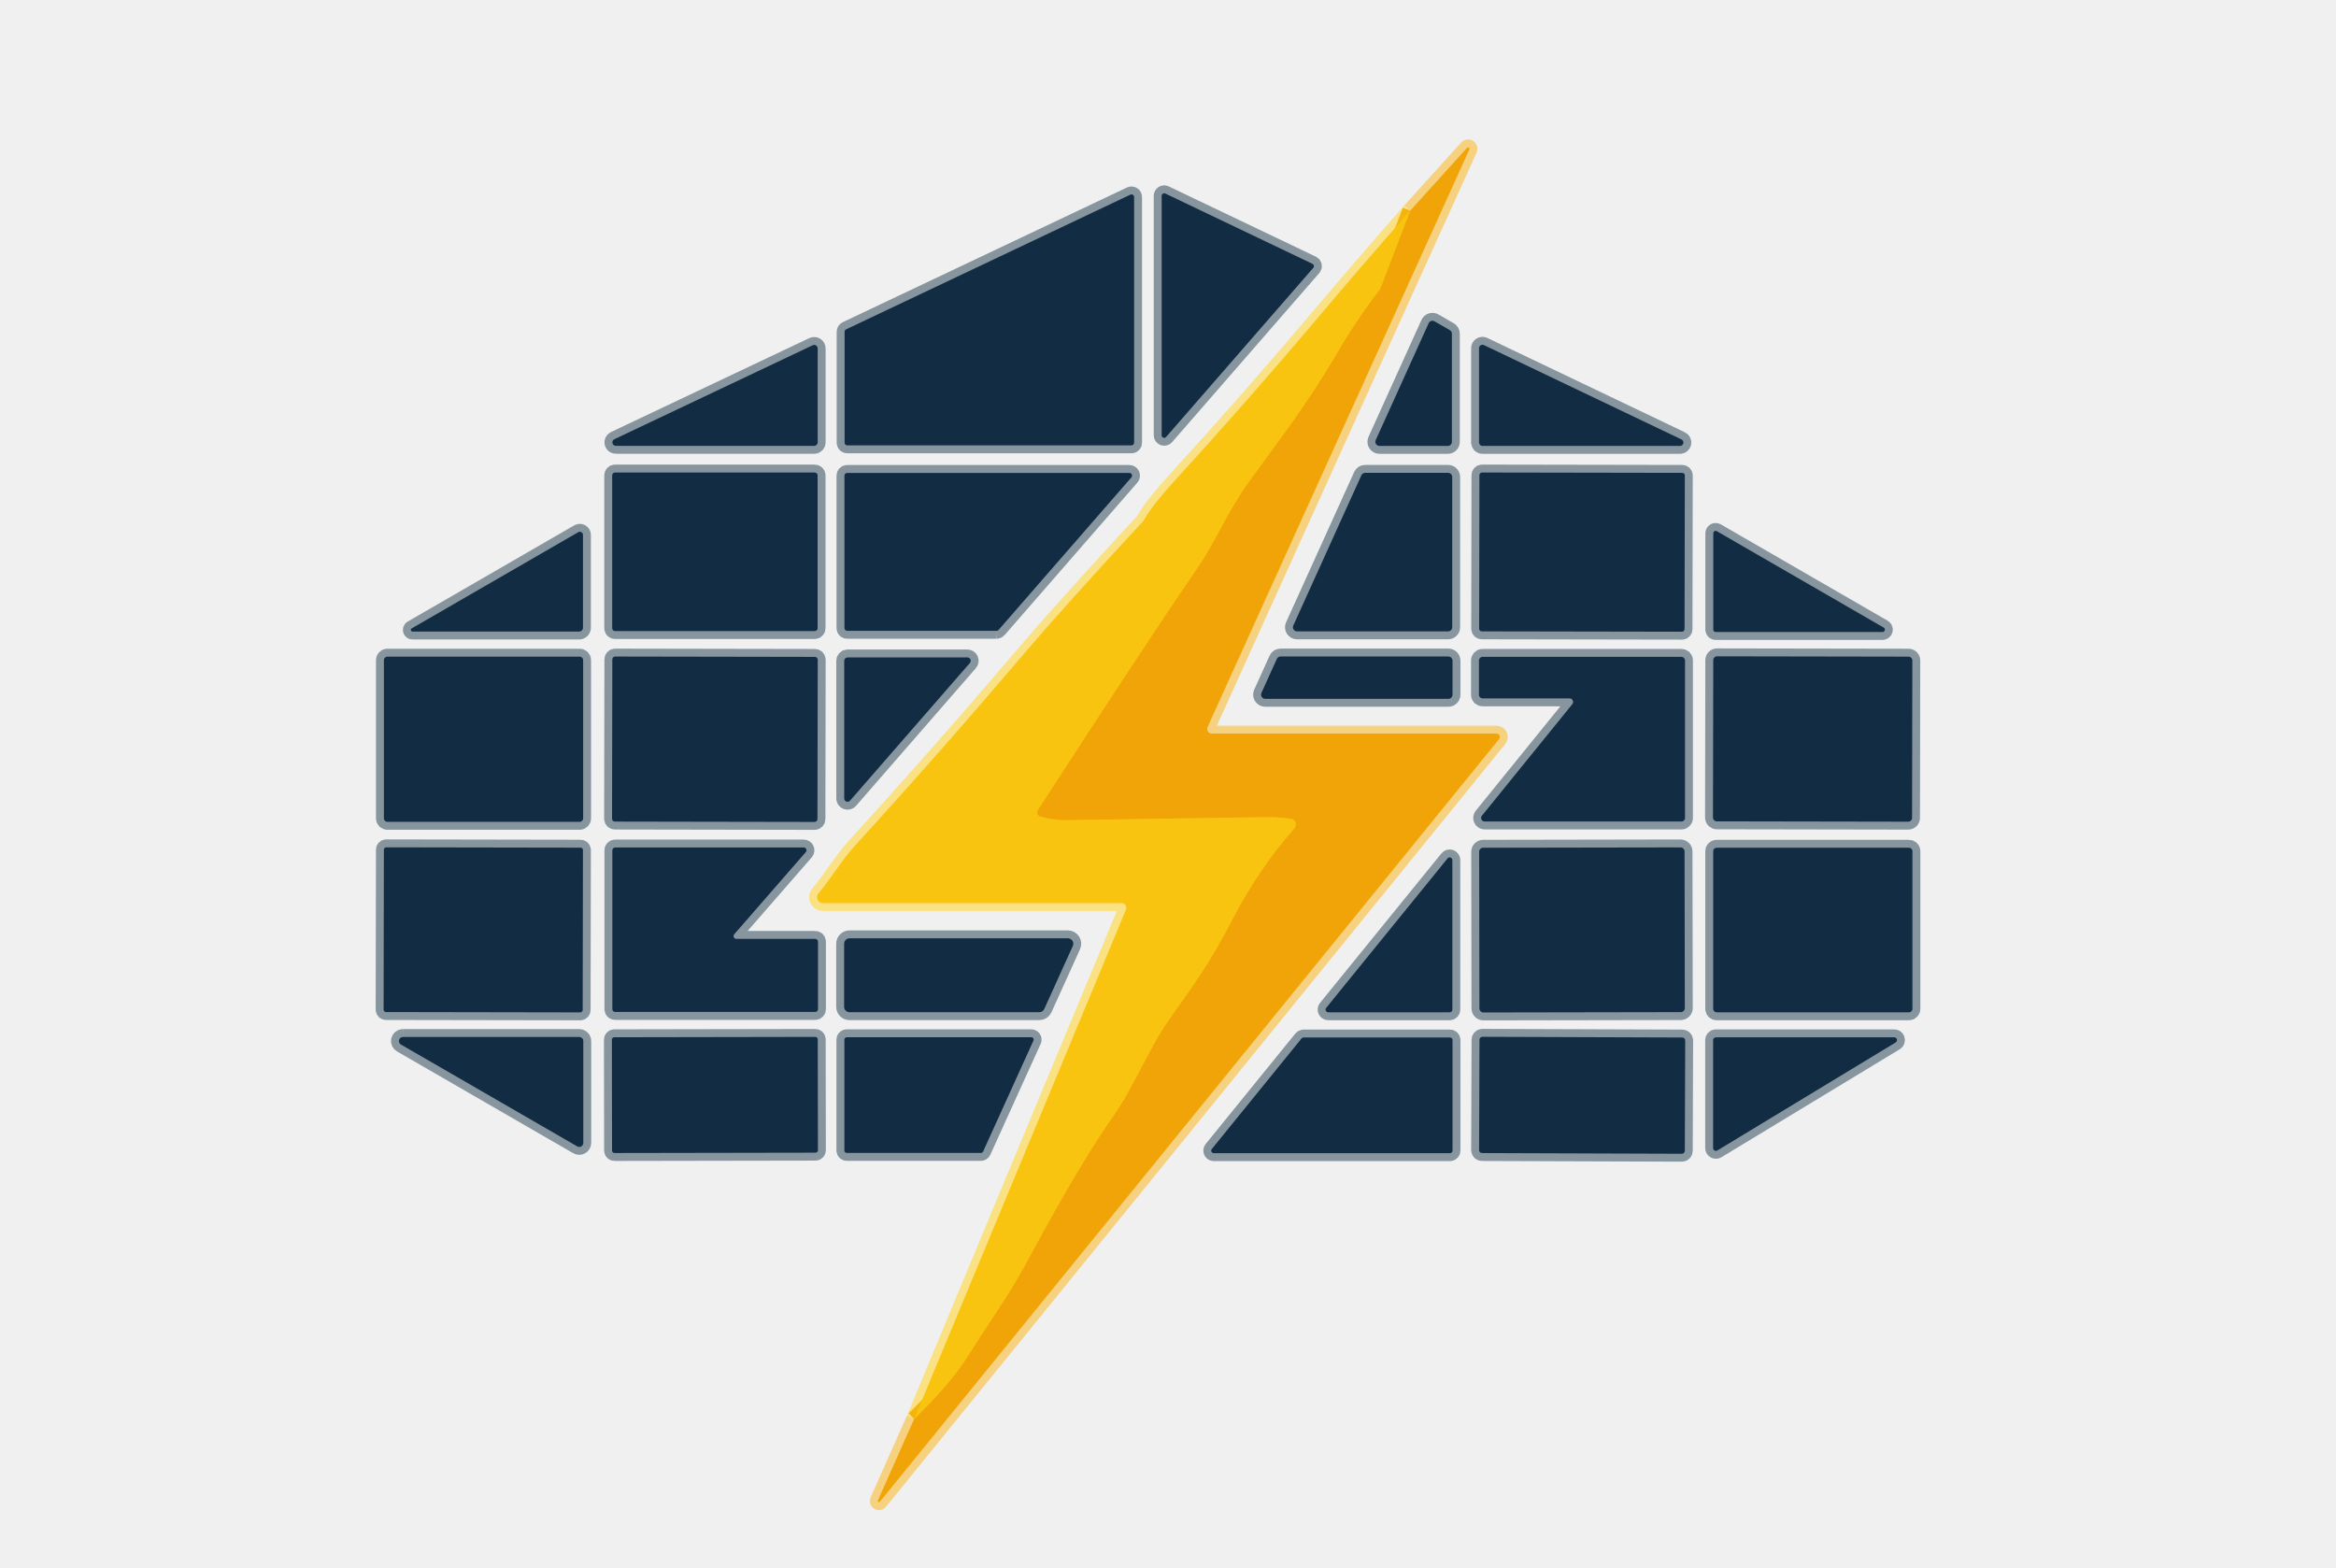
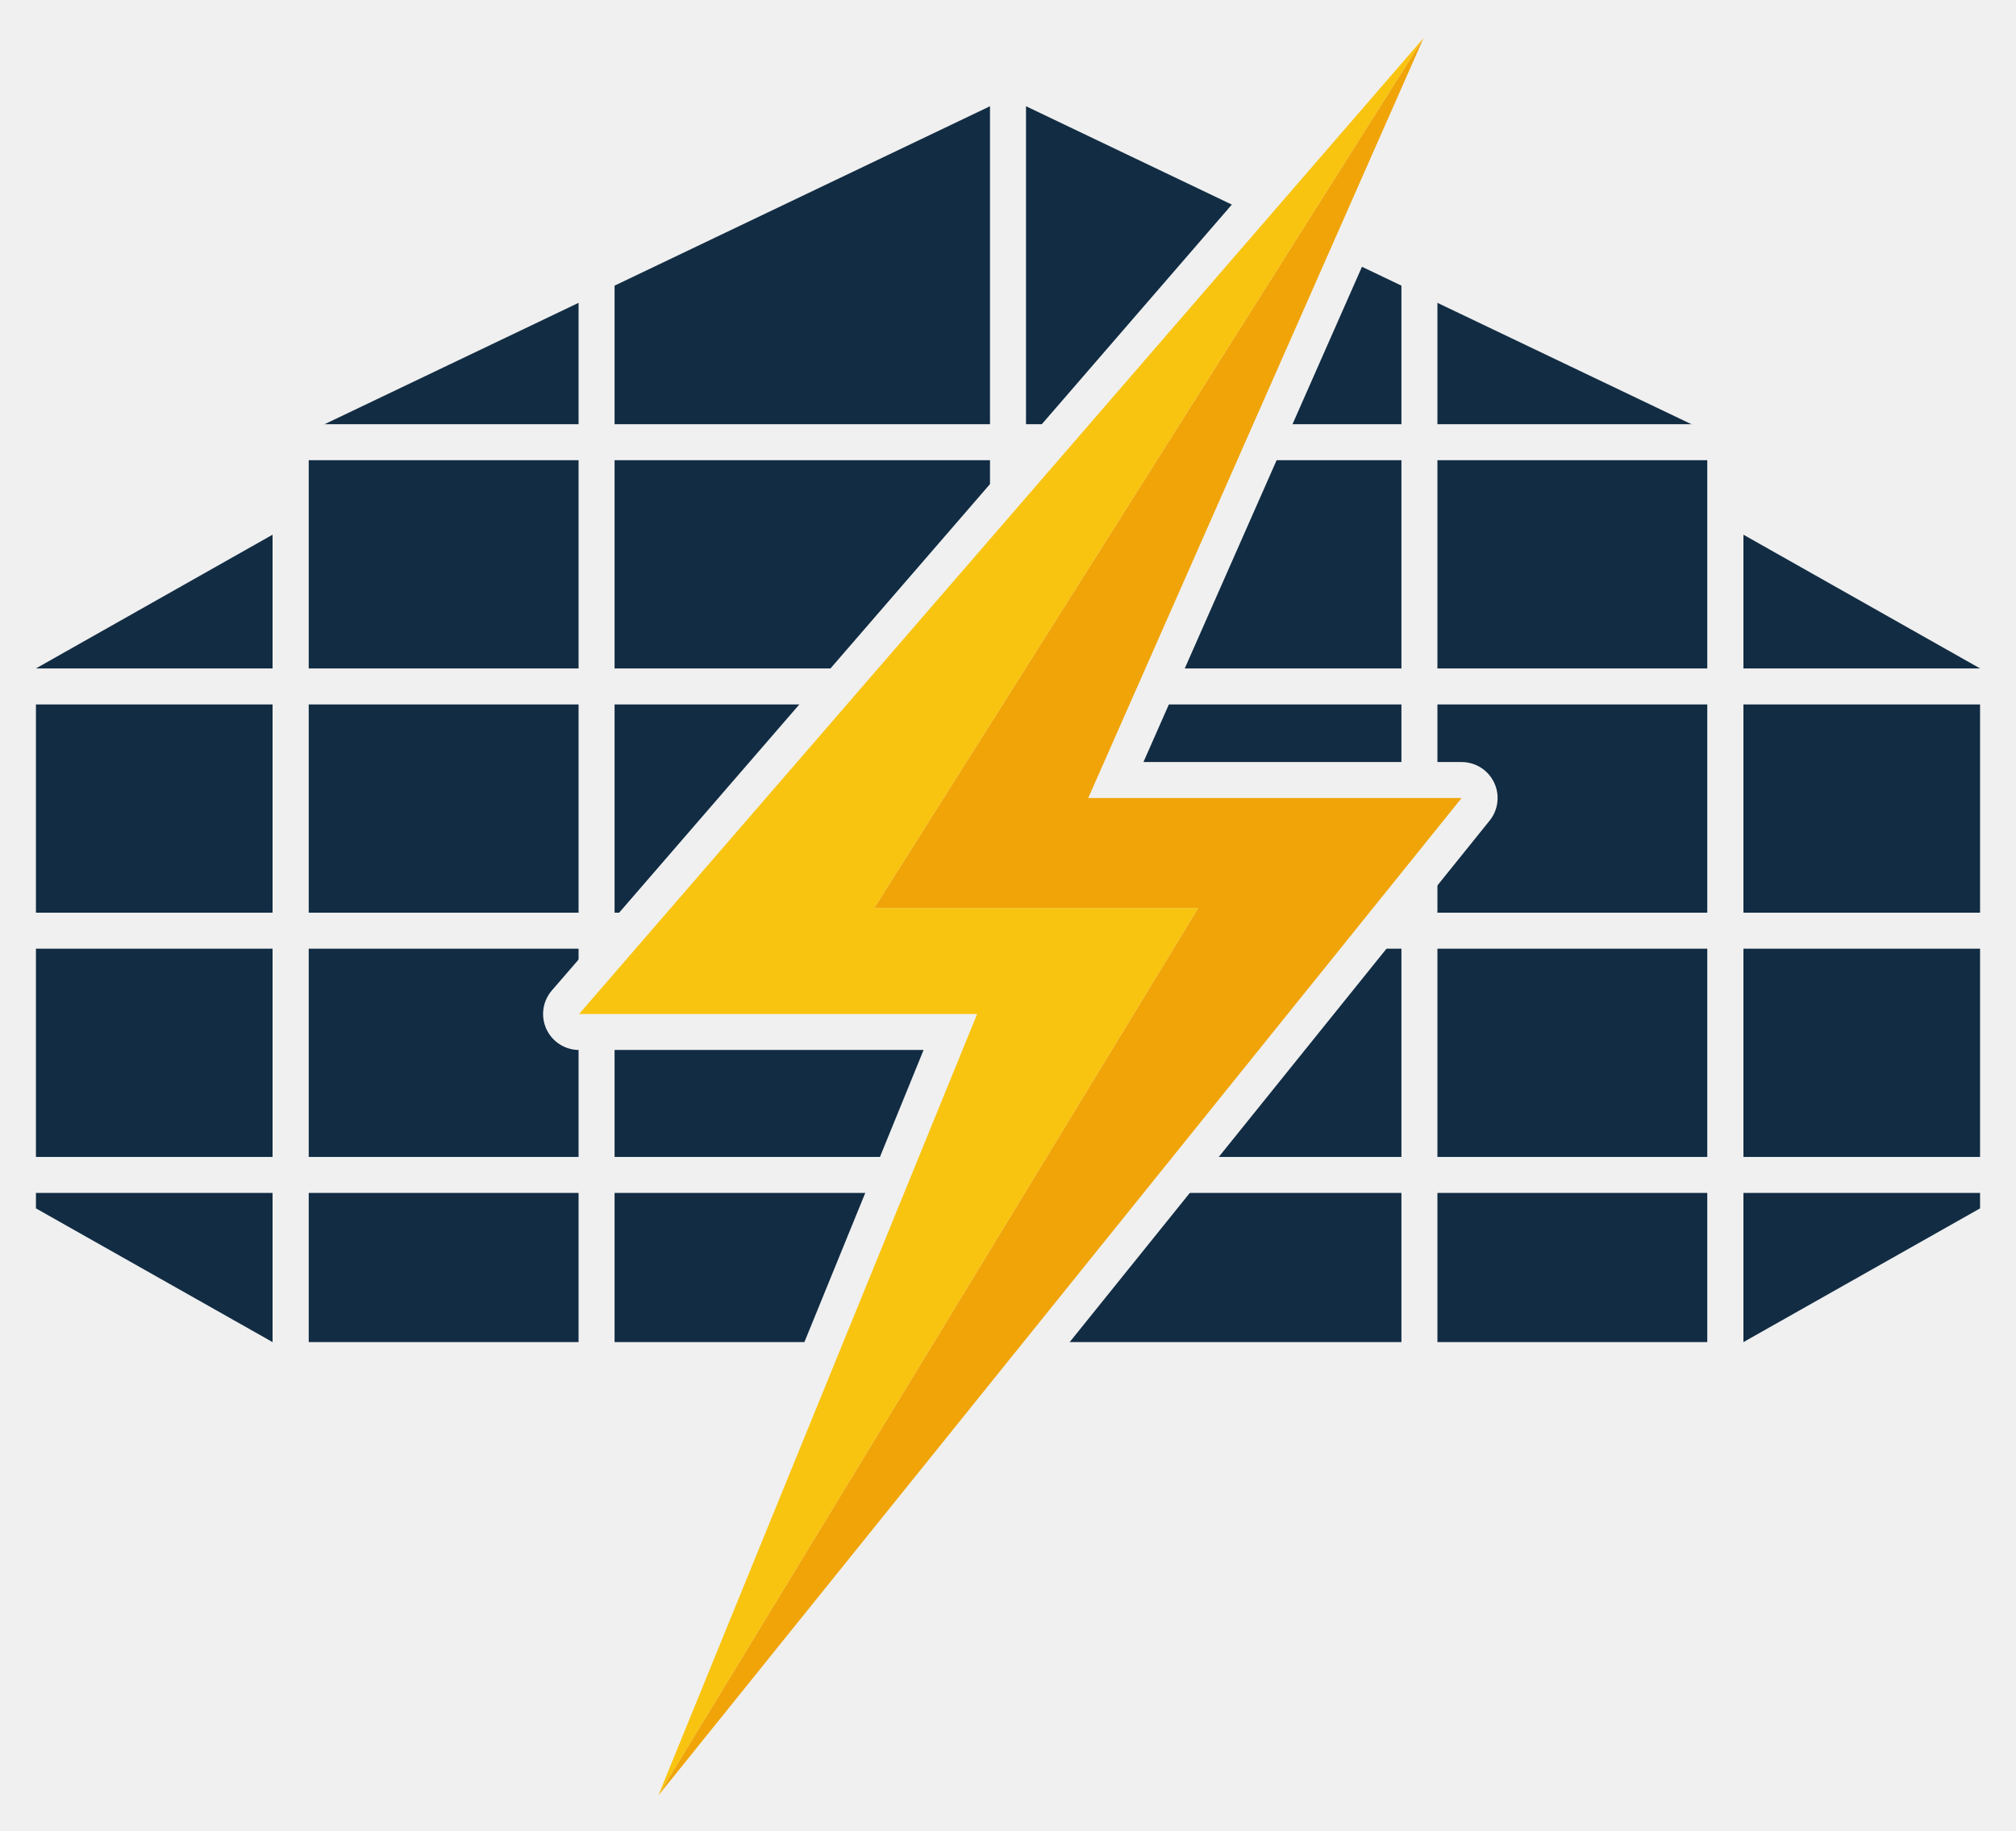
- <svg xmlns="http://www.w3.org/2000/svg" version="1.1" viewBox="0.00 0.00 295.00 198.00">
-   <g stroke-width="2.00" fill="none" stroke-linecap="butt">
-     <path stroke="#fae184" vector-effect="non-scaling-stroke" d="   M 178.09 26.60   Q 171.95 33.56 166.07 40.54   Q 157.62 50.54 148.74 60.26   Q 145.55 63.75 144.57 65.49   A 2.16 1.84 85.4 0 1 144.26 65.92   Q 134.38 76.60 129.54 82.29   Q 118.51 95.25 108.13 106.61   C 106.14 108.79 105.10 110.74 103.34 112.84   A 0.74 0.73 19.9 0 0 103.91 114.04   L 141.64 114.04   A 0.60 0.60 0.0 0 1 142.19 114.87   L 115.44 179.19" />
-     <path stroke="#f6d180" vector-effect="non-scaling-stroke" d="   M 115.44 179.19   L 110.87 189.46   A 0.15 0.15 0.0 0 0 111.13 189.62   L 189.31 93.33   A 0.42 0.42 0.0 0 0 188.98 92.64   L 153.04 92.64   A 0.59 0.59 0.0 0 1 152.50 91.80   L 185.57 18.84   A 0.18 0.18 0.0 0 0 185.28 18.65   L 178.09 26.60" />
-     <path stroke="#f5b40c" vector-effect="non-scaling-stroke" d="   M 115.44 179.19   Q 120.04 174.77 122.34 171.08   C 124.74 167.24 127.30 163.69 129.27 160.08   C 132.41 154.33 136.41 146.90 140.61 140.90   C 143.35 136.99 144.96 132.54 147.75 128.59   C 151.06 123.91 152.76 121.66 155.74 115.91   Q 158.94 109.76 163.47 104.58   A 0.72 0.71 -65.2 0 0 163.04 103.40   Q 161.49 103.16 159.50 103.19   Q 138.31 103.51 134.34 103.57   Q 133.20 103.59 131.37 103.11   A 0.53 0.53 0.0 0 1 131.05 102.31   Q 144.78 81.09 151.22 71.72   C 153.42 68.53 155.05 64.52 157.68 60.90   C 161.54 55.56 165.17 50.90 168.74 44.76   Q 171.18 40.57 174.13 36.70   A 2.53 2.30 -19.1 0 0 174.42 36.17   L 178.09 26.60" />
-     <path stroke="#86959e" vector-effect="non-scaling-stroke" d="   M 106.66 55.91   A 0.33 0.33 0.0 0 0 106.99 56.24   L 142.89 56.24   A 0.33 0.33 0.0 0 0 143.22 55.91   L 143.22 24.88   A 0.33 0.33 0.0 0 0 142.75 24.58   L 106.85 41.59   A 0.33 0.33 0.0 0 0 106.66 41.89   L 106.66 55.91" />
-     <path stroke="#86959e" vector-effect="non-scaling-stroke" d="   M 146.70 54.97   A 0.32 0.32 0.0 0 0 147.26 55.18   L 165.85 33.82   A 0.32 0.32 0.0 0 0 165.75 33.32   L 147.16 24.44   A 0.32 0.32 0.0 0 0 146.70 24.73   L 146.70 54.97" />
-     <path stroke="#86959e" vector-effect="non-scaling-stroke" d="   M 182.83 56.31   A 0.52 0.52 0.0 0 0 183.35 55.79   L 183.35 42.14   A 0.52 0.52 0.0 0 0 183.09 41.69   L 181.16 40.58   A 0.52 0.52 0.0 0 0 180.42 40.81   L 173.73 55.58   A 0.52 0.52 0.0 0 0 174.21 56.31   L 182.83 56.31" />
-     <path stroke="#86959e" vector-effect="non-scaling-stroke" d="   M 77.59 55.46   A 0.44 0.44 0.0 0 0 77.78 56.30   L 102.82 56.30   A 0.44 0.44 0.0 0 0 103.26 55.86   L 103.26 44.00   A 0.44 0.44 0.0 0 0 102.63 43.60   L 77.59 55.46" />
-     <path stroke="#86959e" vector-effect="non-scaling-stroke" d="   M 212.15 56.31   A 0.43 0.43 0.0 0 0 212.34 55.49   L 187.40 43.58   A 0.43 0.43 0.0 0 0 186.78 43.97   L 186.78 55.88   A 0.43 0.43 0.0 0 0 187.21 56.31   L 212.15 56.31" />
-     <path stroke="#86959e" vector-effect="non-scaling-stroke" d="   M 125.86 79.66   A 0.34 0.34 0.0 0 0 126.11 79.54   L 142.88 60.28   A 0.34 0.34 0.0 0 0 142.62 59.72   L 106.98 59.72   A 0.34 0.34 0.0 0 0 106.64 60.06   L 106.64 79.32   A 0.34 0.34 0.0 0 0 106.98 79.66   L 125.86 79.66" />
-     <path stroke="#86959e" vector-effect="non-scaling-stroke" d="   M 103.25 60.03   A 0.36 0.36 0.0 0 0 102.89 59.67   L 77.67 59.67   A 0.36 0.36 0.0 0 0 77.31 60.03   L 77.31 79.33   A 0.36 0.36 0.0 0 0 77.67 79.69   L 102.89 79.69   A 0.36 0.36 0.0 0 0 103.25 79.33   L 103.25 60.03" />
-     <path stroke="#86959e" vector-effect="non-scaling-stroke" d="   M 172.40 59.71   A 0.52 0.52 0.0 0 0 171.92 60.02   L 163.32 79.00   A 0.52 0.52 0.0 0 0 163.80 79.73   L 182.87 79.73   A 0.52 0.52 0.0 0 0 183.39 79.21   L 183.39 60.23   A 0.52 0.52 0.0 0 0 182.87 59.71   L 172.40 59.71" />
-     <path stroke="#86959e" vector-effect="non-scaling-stroke" d="   M 212.767 60.043   A 0.33 0.33 0.0 0 0 212.438 59.712   L 187.157 59.668   A 0.33 0.33 0.0 0 0 186.827 59.997   L 186.793 79.397   A 0.33 0.33 0.0 0 0 187.123 79.728   L 212.403 79.772   A 0.33 0.33 0.0 0 0 212.733 79.443   L 212.767 60.043" />
-     <path stroke="#86959e" vector-effect="non-scaling-stroke" d="   M 52.09 79.75   L 73.13 79.75   A 0.49 0.48 0.0 0 0 73.62 79.27   L 73.62 67.54   A 0.40 0.39 -14.8 0 0 73.03 67.20   L 51.98 79.36   A 0.21 0.21 0.0 0 0 52.09 79.75" />
-     <path stroke="#86959e" vector-effect="non-scaling-stroke" d="   M 237.73 79.81   A 0.30 0.30 0.0 0 0 237.88 79.25   L 216.81 67.08   A 0.30 0.30 0.0 0 0 216.36 67.34   L 216.36 79.51   A 0.30 0.30 0.0 0 0 216.66 79.81   L 237.73 79.81" />
-     <path stroke="#86959e" vector-effect="non-scaling-stroke" d="   M 73.64 83.36   A 0.44 0.44 0.0 0 0 73.20 82.92   L 48.92 82.92   A 0.44 0.44 0.0 0 0 48.48 83.36   L 48.48 103.34   A 0.44 0.44 0.0 0 0 48.92 103.78   L 73.20 103.78   A 0.44 0.44 0.0 0 0 73.64 103.34   L 73.64 83.36" />
-     <path stroke="#86959e" vector-effect="non-scaling-stroke" d="   M 183.43 83.43   A 0.53 0.53 0.0 0 0 182.90 82.90   L 161.72 82.90   A 0.53 0.53 0.0 0 0 161.24 83.21   L 159.30 87.50   A 0.53 0.53 0.0 0 0 159.78 88.25   L 182.90 88.25   A 0.53 0.53 0.0 0 0 183.43 87.72   L 183.43 83.43" />
-     <path stroke="#86959e" vector-effect="non-scaling-stroke" d="   M 241.497 83.402   A 0.48 0.48 0.0 0 0 241.018 82.921   L 216.838 82.879   A 0.48 0.48 0.0 0 0 216.357 83.358   L 216.323 103.238   A 0.48 0.48 0.0 0 0 216.802 103.719   L 240.982 103.761   A 0.48 0.48 0.0 0 0 241.463 103.282   L 241.497 83.402" />
-     <path stroke="#86959e" vector-effect="non-scaling-stroke" d="   M 103.267 83.313   A 0.36 0.36 0.0 0 0 102.908 82.952   L 77.688 82.908   A 0.36 0.36 0.0 0 0 77.328 83.267   L 77.293 103.387   A 0.36 0.36 0.0 0 0 77.652 103.748   L 102.872 103.792   A 0.36 0.36 0.0 0 0 103.232 103.433   L 103.267 83.313" />
-     <path stroke="#86959e" vector-effect="non-scaling-stroke" d="   M 107.03 83.02   A 0.42 0.42 0.0 0 0 106.61 83.44   L 106.61 100.83   A 0.42 0.42 0.0 0 0 107.35 101.10   L 122.48 83.72   A 0.42 0.42 0.0 0 0 122.17 83.02   L 107.03 83.02" />
-     <path stroke="#86959e" vector-effect="non-scaling-stroke" d="   M 198.22 88.19   A 0.45 0.45 0.0 0 1 198.56 88.92   L 187.14 103.01   A 0.45 0.45 0.0 0 0 187.48 103.74   L 212.34 103.74   A 0.45 0.45 0.0 0 0 212.79 103.29   L 212.79 83.40   A 0.45 0.45 0.0 0 0 212.34 82.95   L 187.22 82.95   A 0.45 0.45 0.0 0 0 186.77 83.40   L 186.77 87.74   A 0.45 0.45 0.0 0 0 187.22 88.19   L 198.22 88.19" />
-     <path stroke="#86959e" vector-effect="non-scaling-stroke" d="   M 73.618 107.342   A 0.30 0.30 0.0 0 0 73.318 107.041   L 48.778 106.999   A 0.30 0.30 0.0 0 0 48.478 107.298   L 48.442 127.498   A 0.30 0.30 0.0 0 0 48.742 127.799   L 73.282 127.841   A 0.30 0.30 0.0 0 0 73.582 127.542   L 73.618 107.342" />
-     <path stroke="#86959e" vector-effect="non-scaling-stroke" d="   M 92.99 118.56   A 0.35 0.35 0.0 0 1 92.72 117.98   L 101.76 107.60   A 0.35 0.35 0.0 0 0 101.49 107.02   L 77.68 107.02   A 0.35 0.35 0.0 0 0 77.33 107.37   L 77.33 127.44   A 0.35 0.35 0.0 0 0 77.68 127.79   L 102.95 127.79   A 0.35 0.35 0.0 0 0 103.30 127.44   L 103.30 118.91   A 0.35 0.35 0.0 0 0 102.95 118.56   L 92.99 118.56" />
-     <path stroke="#86959e" vector-effect="non-scaling-stroke" d="   M 212.733 107.517   A 0.51 0.51 0.0 0 0 212.222 107.008   L 187.302 107.052   A 0.51 0.51 0.0 0 0 186.793 107.563   L 186.827 127.343   A 0.51 0.51 0.0 0 0 187.338 127.852   L 212.258 127.808   A 0.51 0.51 0.0 0 0 212.767 127.297   L 212.733 107.517" />
-     <path stroke="#86959e" vector-effect="non-scaling-stroke" d="   M 241.51 107.48   A 0.43 0.43 0.0 0 0 241.08 107.05   L 216.78 107.05   A 0.43 0.43 0.0 0 0 216.35 107.48   L 216.35 127.40   A 0.43 0.43 0.0 0 0 216.78 127.83   L 241.08 127.83   A 0.43 0.43 0.0 0 0 241.51 127.40   L 241.51 107.48" />
-     <path stroke="#86959e" vector-effect="non-scaling-stroke" d="   M 183.07 127.83   A 0.34 0.34 0.0 0 0 183.41 127.49   L 183.41 108.61   A 0.34 0.34 0.0 0 0 182.81 108.39   L 167.47 127.28   A 0.34 0.34 0.0 0 0 167.73 127.83   L 183.07 127.83" />
-     <path stroke="#86959e" vector-effect="non-scaling-stroke" d="   M 106.60 127.14   A 0.68 0.68 0.0 0 0 107.28 127.82   L 131.25 127.82   A 0.68 0.68 0.0 0 0 131.87 127.42   L 135.48 119.45   A 0.68 0.68 0.0 0 0 134.87 118.49   L 107.28 118.49   A 0.68 0.68 0.0 0 0 106.60 119.17   L 106.60 127.14" />
-     <path stroke="#86959e" vector-effect="non-scaling-stroke" d="   M 50.88 130.95   A 0.51 0.51 0.0 0 0 50.63 131.90   L 72.89 144.76   A 0.51 0.51 0.0 0 0 73.66 144.32   L 73.66 131.46   A 0.51 0.51 0.0 0 0 73.15 130.95   L 50.88 130.95" />
-     <path stroke="#86959e" vector-effect="non-scaling-stroke" d="   M 106.63 145.29   A 0.30 0.30 0.0 0 0 106.93 145.59   L 123.88 145.59   A 0.30 0.30 0.0 0 0 124.15 145.41   L 130.51 131.40   A 0.30 0.30 0.0 0 0 130.23 130.98   L 106.93 130.98   A 0.30 0.30 0.0 0 0 106.63 131.28   L 106.63 145.29" />
-     <path stroke="#86959e" vector-effect="non-scaling-stroke" d="   M 212.814 131.385   A 0.37 0.37 0.0 0 0 212.446 131.014   L 187.206 130.926   A 0.37 0.37 0.0 0 0 186.834 131.295   L 186.786 145.235   A 0.37 0.37 0.0 0 0 187.155 145.606   L 212.394 145.694   A 0.37 0.37 0.0 0 0 212.766 145.325   L 212.814 131.385" />
-     <path stroke="#86959e" vector-effect="non-scaling-stroke" d="   M 239.39 131.64   A 0.35 0.35 0.0 0 0 239.21 130.99   L 216.69 130.99   A 0.35 0.35 0.0 0 0 216.34 131.34   L 216.34 144.98   A 0.35 0.35 0.0 0 0 216.87 145.28   L 239.39 131.64" />
-     <path stroke="#86959e" vector-effect="non-scaling-stroke" d="   M 103.268 131.247   A 0.31 0.31 0.0 0 0 102.957 130.938   L 77.577 130.982   A 0.31 0.31 0.0 0 0 77.268 131.293   L 77.292 145.293   A 0.31 0.31 0.0 0 0 77.603 145.602   L 102.983 145.558   A 0.31 0.31 0.0 0 0 103.292 145.247   L 103.268 131.247" />
-     <path stroke="#86959e" vector-effect="non-scaling-stroke" d="   M 183.43 131.33   A 0.32 0.32 0.0 0 0 183.11 131.01   L 164.62 131.01   A 0.32 0.32 0.0 0 0 164.37 131.13   L 153.03 145.10   A 0.32 0.32 0.0 0 0 153.28 145.62   L 183.11 145.62   A 0.32 0.32 0.0 0 0 183.43 145.30   L 183.43 131.33" />
-   </g>
-   <path fill="none" d="   M 295.00 0.00   L 295.00 198.00   L 0.00 198.00   L 0.00 0.00   L 295.00 0.00   Z   M 178.09 26.60   Q 171.95 33.56 166.07 40.54   Q 157.62 50.54 148.74 60.26   Q 145.55 63.75 144.57 65.49   A 2.16 1.84 85.4 0 1 144.26 65.92   Q 134.38 76.60 129.54 82.29   Q 118.51 95.25 108.13 106.61   C 106.14 108.79 105.10 110.74 103.34 112.84   A 0.74 0.73 19.9 0 0 103.91 114.04   L 141.64 114.04   A 0.60 0.60 0.0 0 1 142.19 114.87   L 115.44 179.19   L 110.87 189.46   A 0.15 0.15 0.0 0 0 111.13 189.62   L 189.31 93.33   A 0.42 0.42 0.0 0 0 188.98 92.64   L 153.04 92.64   A 0.59 0.59 0.0 0 1 152.50 91.80   L 185.57 18.84   A 0.18 0.18 0.0 0 0 185.28 18.65   L 178.09 26.60   Z   M 106.66 55.91   A 0.33 0.33 0.0 0 0 106.99 56.24   L 142.89 56.24   A 0.33 0.33 0.0 0 0 143.22 55.91   L 143.22 24.88   A 0.33 0.33 0.0 0 0 142.75 24.58   L 106.85 41.59   A 0.33 0.33 0.0 0 0 106.66 41.89   L 106.66 55.91   Z   M 146.70 54.97   A 0.32 0.32 0.0 0 0 147.26 55.18   L 165.85 33.82   A 0.32 0.32 0.0 0 0 165.75 33.32   L 147.16 24.44   A 0.32 0.32 0.0 0 0 146.70 24.73   L 146.70 54.97   Z   M 182.83 56.31   A 0.52 0.52 0.0 0 0 183.35 55.79   L 183.35 42.14   A 0.52 0.52 0.0 0 0 183.09 41.69   L 181.16 40.58   A 0.52 0.52 0.0 0 0 180.42 40.81   L 173.73 55.58   A 0.52 0.52 0.0 0 0 174.21 56.31   L 182.83 56.31   Z   M 77.59 55.46   A 0.44 0.44 0.0 0 0 77.78 56.30   L 102.82 56.30   A 0.44 0.44 0.0 0 0 103.26 55.86   L 103.26 44.00   A 0.44 0.44 0.0 0 0 102.63 43.60   L 77.59 55.46   Z   M 212.15 56.31   A 0.43 0.43 0.0 0 0 212.34 55.49   L 187.40 43.58   A 0.43 0.43 0.0 0 0 186.78 43.97   L 186.78 55.88   A 0.43 0.43 0.0 0 0 187.21 56.31   L 212.15 56.31   Z   M 125.86 79.66   A 0.34 0.34 0.0 0 0 126.11 79.54   L 142.88 60.28   A 0.34 0.34 0.0 0 0 142.62 59.72   L 106.98 59.72   A 0.34 0.34 0.0 0 0 106.64 60.06   L 106.64 79.32   A 0.34 0.34 0.0 0 0 106.98 79.66   L 125.86 79.66   Z   M 103.25 60.03   A 0.36 0.36 0.0 0 0 102.89 59.67   L 77.67 59.67   A 0.36 0.36 0.0 0 0 77.31 60.03   L 77.31 79.33   A 0.36 0.36 0.0 0 0 77.67 79.69   L 102.89 79.69   A 0.36 0.36 0.0 0 0 103.25 79.33   L 103.25 60.03   Z   M 172.40 59.71   A 0.52 0.52 0.0 0 0 171.92 60.02   L 163.32 79.00   A 0.52 0.52 0.0 0 0 163.80 79.73   L 182.87 79.73   A 0.52 0.52 0.0 0 0 183.39 79.21   L 183.39 60.23   A 0.52 0.52 0.0 0 0 182.87 59.71   L 172.40 59.71   Z   M 212.767 60.043   A 0.33 0.33 0.0 0 0 212.438 59.712   L 187.157 59.668   A 0.33 0.33 0.0 0 0 186.827 59.997   L 186.793 79.397   A 0.33 0.33 0.0 0 0 187.123 79.728   L 212.403 79.772   A 0.33 0.33 0.0 0 0 212.733 79.443   L 212.767 60.043   Z   M 52.09 79.75   L 73.13 79.75   A 0.49 0.48 0.0 0 0 73.62 79.27   L 73.62 67.54   A 0.40 0.39 -14.8 0 0 73.03 67.20   L 51.98 79.36   A 0.21 0.21 0.0 0 0 52.09 79.75   Z   M 237.73 79.81   A 0.30 0.30 0.0 0 0 237.88 79.25   L 216.81 67.08   A 0.30 0.30 0.0 0 0 216.36 67.34   L 216.36 79.51   A 0.30 0.30 0.0 0 0 216.66 79.81   L 237.73 79.81   Z   M 73.64 83.36   A 0.44 0.44 0.0 0 0 73.20 82.92   L 48.92 82.92   A 0.44 0.44 0.0 0 0 48.48 83.36   L 48.48 103.34   A 0.44 0.44 0.0 0 0 48.92 103.78   L 73.20 103.78   A 0.44 0.44 0.0 0 0 73.64 103.34   L 73.64 83.36   Z   M 183.43 83.43   A 0.53 0.53 0.0 0 0 182.90 82.90   L 161.72 82.90   A 0.53 0.53 0.0 0 0 161.24 83.21   L 159.30 87.50   A 0.53 0.53 0.0 0 0 159.78 88.25   L 182.90 88.25   A 0.53 0.53 0.0 0 0 183.43 87.72   L 183.43 83.43   Z   M 241.497 83.402   A 0.48 0.48 0.0 0 0 241.018 82.921   L 216.838 82.879   A 0.48 0.48 0.0 0 0 216.357 83.358   L 216.323 103.238   A 0.48 0.48 0.0 0 0 216.802 103.719   L 240.982 103.761   A 0.48 0.48 0.0 0 0 241.463 103.282   L 241.497 83.402   Z   M 103.267 83.313   A 0.36 0.36 0.0 0 0 102.908 82.952   L 77.688 82.908   A 0.36 0.36 0.0 0 0 77.328 83.267   L 77.293 103.387   A 0.36 0.36 0.0 0 0 77.652 103.748   L 102.872 103.792   A 0.36 0.36 0.0 0 0 103.232 103.433   L 103.267 83.313   Z   M 107.03 83.02   A 0.42 0.42 0.0 0 0 106.61 83.44   L 106.61 100.83   A 0.42 0.42 0.0 0 0 107.35 101.10   L 122.48 83.72   A 0.42 0.42 0.0 0 0 122.17 83.02   L 107.03 83.02   Z   M 198.22 88.19   A 0.45 0.45 0.0 0 1 198.56 88.92   L 187.14 103.01   A 0.45 0.45 0.0 0 0 187.48 103.74   L 212.34 103.74   A 0.45 0.45 0.0 0 0 212.79 103.29   L 212.79 83.40   A 0.45 0.45 0.0 0 0 212.34 82.95   L 187.22 82.95   A 0.45 0.45 0.0 0 0 186.77 83.40   L 186.77 87.74   A 0.45 0.45 0.0 0 0 187.22 88.19   L 198.22 88.19   Z   M 73.618 107.342   A 0.30 0.30 0.0 0 0 73.318 107.041   L 48.778 106.999   A 0.30 0.30 0.0 0 0 48.478 107.298   L 48.442 127.498   A 0.30 0.30 0.0 0 0 48.742 127.799   L 73.282 127.841   A 0.30 0.30 0.0 0 0 73.582 127.542   L 73.618 107.342   Z   M 92.99 118.56   A 0.35 0.35 0.0 0 1 92.72 117.98   L 101.76 107.60   A 0.35 0.35 0.0 0 0 101.49 107.02   L 77.68 107.02   A 0.35 0.35 0.0 0 0 77.33 107.37   L 77.33 127.44   A 0.35 0.35 0.0 0 0 77.68 127.79   L 102.95 127.79   A 0.35 0.35 0.0 0 0 103.30 127.44   L 103.30 118.91   A 0.35 0.35 0.0 0 0 102.95 118.56   L 92.99 118.56   Z   M 212.733 107.517   A 0.51 0.51 0.0 0 0 212.222 107.008   L 187.302 107.052   A 0.51 0.51 0.0 0 0 186.793 107.563   L 186.827 127.343   A 0.51 0.51 0.0 0 0 187.338 127.852   L 212.258 127.808   A 0.51 0.51 0.0 0 0 212.767 127.297   L 212.733 107.517   Z   M 241.51 107.48   A 0.43 0.43 0.0 0 0 241.08 107.05   L 216.78 107.05   A 0.43 0.43 0.0 0 0 216.35 107.48   L 216.35 127.40   A 0.43 0.43 0.0 0 0 216.78 127.83   L 241.08 127.83   A 0.43 0.43 0.0 0 0 241.51 127.40   L 241.51 107.48   Z   M 183.07 127.83   A 0.34 0.34 0.0 0 0 183.41 127.49   L 183.41 108.61   A 0.34 0.34 0.0 0 0 182.81 108.39   L 167.47 127.28   A 0.34 0.34 0.0 0 0 167.73 127.83   L 183.07 127.83   Z   M 106.60 127.14   A 0.68 0.68 0.0 0 0 107.28 127.82   L 131.25 127.82   A 0.68 0.68 0.0 0 0 131.87 127.42   L 135.48 119.45   A 0.68 0.68 0.0 0 0 134.87 118.49   L 107.28 118.49   A 0.68 0.68 0.0 0 0 106.60 119.17   L 106.60 127.14   Z   M 50.88 130.95   A 0.51 0.51 0.0 0 0 50.63 131.90   L 72.89 144.76   A 0.51 0.51 0.0 0 0 73.66 144.32   L 73.66 131.46   A 0.51 0.51 0.0 0 0 73.15 130.95   L 50.88 130.95   Z   M 106.63 145.29   A 0.30 0.30 0.0 0 0 106.93 145.59   L 123.88 145.59   A 0.30 0.30 0.0 0 0 124.15 145.41   L 130.51 131.40   A 0.30 0.30 0.0 0 0 130.23 130.98   L 106.93 130.98   A 0.30 0.30 0.0 0 0 106.63 131.28   L 106.63 145.29   Z   M 212.814 131.385   A 0.37 0.37 0.0 0 0 212.446 131.014   L 187.206 130.926   A 0.37 0.37 0.0 0 0 186.834 131.295   L 186.786 145.235   A 0.37 0.37 0.0 0 0 187.155 145.606   L 212.394 145.694   A 0.37 0.37 0.0 0 0 212.766 145.325   L 212.814 131.385   Z   M 239.39 131.64   A 0.35 0.35 0.0 0 0 239.21 130.99   L 216.69 130.99   A 0.35 0.35 0.0 0 0 216.34 131.34   L 216.34 144.98   A 0.35 0.35 0.0 0 0 216.87 145.28   L 239.39 131.64   Z   M 103.268 131.247   A 0.31 0.31 0.0 0 0 102.957 130.938   L 77.577 130.982   A 0.31 0.31 0.0 0 0 77.268 131.293   L 77.292 145.293   A 0.31 0.31 0.0 0 0 77.603 145.602   L 102.983 145.558   A 0.31 0.31 0.0 0 0 103.292 145.247   L 103.268 131.247   Z   M 183.43 131.33   A 0.32 0.32 0.0 0 0 183.11 131.01   L 164.62 131.01   A 0.32 0.32 0.0 0 0 164.37 131.13   L 153.03 145.10   A 0.32 0.32 0.0 0 0 153.28 145.62   L 183.11 145.62   A 0.32 0.32 0.0 0 0 183.43 145.30   L 183.43 131.33   Z" />
-   <path fill="#f0a408" d="   M 115.44 179.19   Q 120.04 174.77 122.34 171.08   C 124.74 167.24 127.30 163.69 129.27 160.08   C 132.41 154.33 136.41 146.90 140.61 140.90   C 143.35 136.99 144.96 132.54 147.75 128.59   C 151.06 123.91 152.76 121.66 155.74 115.91   Q 158.94 109.76 163.47 104.58   A 0.72 0.71 -65.2 0 0 163.04 103.40   Q 161.49 103.16 159.50 103.19   Q 138.31 103.51 134.34 103.57   Q 133.20 103.59 131.37 103.11   A 0.53 0.53 0.0 0 1 131.05 102.31   Q 144.78 81.09 151.22 71.72   C 153.42 68.53 155.05 64.52 157.68 60.90   C 161.54 55.56 165.17 50.90 168.74 44.76   Q 171.18 40.57 174.13 36.70   A 2.53 2.30 -19.1 0 0 174.42 36.17   L 178.09 26.60   L 185.28 18.65   A 0.18 0.18 0.0 0 1 185.57 18.84   L 152.50 91.80   A 0.59 0.59 0.0 0 0 153.04 92.64   L 188.98 92.64   A 0.42 0.42 0.0 0 1 189.31 93.33   L 111.13 189.62   A 0.15 0.15 0.0 0 1 110.87 189.46   L 115.44 179.19   Z" />
-   <path fill="#112c43" d="   M 106.66 55.91   L 106.66 41.89   A 0.33 0.33 0.0 0 1 106.85 41.59   L 142.75 24.58   A 0.33 0.33 0.0 0 1 143.22 24.88   L 143.22 55.91   A 0.33 0.33 0.0 0 1 142.89 56.24   L 106.99 56.24   A 0.33 0.33 0.0 0 1 106.66 55.91   Z" />
-   <path fill="#112c43" d="   M 146.70 54.97   L 146.70 24.73   A 0.32 0.32 0.0 0 1 147.16 24.44   L 165.75 33.32   A 0.32 0.32 0.0 0 1 165.85 33.82   L 147.26 55.18   A 0.32 0.32 0.0 0 1 146.70 54.97   Z" />
-   <path fill="#f9c410" d="   M 178.09 26.60   L 174.42 36.17   A 2.53 2.30 -19.1 0 1 174.13 36.70   Q 171.18 40.57 168.74 44.76   C 165.17 50.90 161.54 55.56 157.68 60.90   C 155.05 64.52 153.42 68.53 151.22 71.72   Q 144.78 81.09 131.05 102.31   A 0.53 0.53 0.0 0 0 131.37 103.11   Q 133.20 103.59 134.34 103.57   Q 138.31 103.51 159.50 103.19   Q 161.49 103.16 163.04 103.40   A 0.72 0.71 -65.2 0 1 163.47 104.58   Q 158.94 109.76 155.74 115.91   C 152.76 121.66 151.06 123.91 147.75 128.59   C 144.96 132.54 143.35 136.99 140.61 140.90   C 136.41 146.90 132.41 154.33 129.27 160.08   C 127.30 163.69 124.74 167.24 122.34 171.08   Q 120.04 174.77 115.44 179.19   L 142.19 114.87   A 0.60 0.60 0.0 0 0 141.64 114.04   L 103.91 114.04   A 0.74 0.73 19.9 0 1 103.34 112.84   C 105.10 110.74 106.14 108.79 108.13 106.61   Q 118.51 95.25 129.54 82.29   Q 134.38 76.60 144.26 65.92   A 2.16 1.84 85.4 0 0 144.57 65.49   Q 145.55 63.75 148.74 60.26   Q 157.62 50.54 166.07 40.54   Q 171.95 33.56 178.09 26.60   Z" />
-   <path fill="#112c43" d="   M 182.83 56.31   L 174.21 56.31   A 0.52 0.52 0.0 0 1 173.73 55.58   L 180.42 40.81   A 0.52 0.52 0.0 0 1 181.16 40.58   L 183.09 41.69   A 0.52 0.52 0.0 0 1 183.35 42.14   L 183.35 55.79   A 0.52 0.52 0.0 0 1 182.83 56.31   Z" />
-   <path fill="#112c43" d="   M 77.59 55.46   L 102.63 43.60   A 0.44 0.44 0.0 0 1 103.26 44.00   L 103.26 55.86   A 0.44 0.44 0.0 0 1 102.82 56.30   L 77.78 56.30   A 0.44 0.44 0.0 0 1 77.59 55.46   Z" />
-   <path fill="#112c43" d="   M 212.15 56.31   L 187.21 56.31   A 0.43 0.43 0.0 0 1 186.78 55.88   L 186.78 43.97   A 0.43 0.43 0.0 0 1 187.40 43.58   L 212.34 55.49   A 0.43 0.43 0.0 0 1 212.15 56.31   Z" />
-   <path fill="#112c43" d="   M 125.86 79.66   L 106.98 79.66   A 0.34 0.34 0.0 0 1 106.64 79.32   L 106.64 60.06   A 0.34 0.34 0.0 0 1 106.98 59.72   L 142.62 59.72   A 0.34 0.34 0.0 0 1 142.88 60.28   L 126.11 79.54   A 0.34 0.34 0.0 0 1 125.86 79.66   Z" />
-   <rect fill="#112c43" x="77.31" y="59.67" width="25.94" height="20.02" rx="0.36" />
-   <path fill="#112c43" d="   M 172.40 59.71   L 182.87 59.71   A 0.52 0.52 0.0 0 1 183.39 60.23   L 183.39 79.21   A 0.52 0.52 0.0 0 1 182.87 79.73   L 163.80 79.73   A 0.52 0.52 0.0 0 1 163.32 79.00   L 171.92 60.02   A 0.52 0.52 0.0 0 1 172.40 59.71   Z" />
-   <rect fill="#112c43" x="-12.97" y="-10.03" transform="translate(199.78,69.72) rotate(0.1)" width="25.94" height="20.06" rx="0.33" />
-   <path fill="#112c43" d="   M 52.09 79.75   A 0.21 0.21 0.0 0 1 51.98 79.36   L 73.03 67.20   A 0.40 0.39 -14.8 0 1 73.62 67.54   L 73.62 79.27   A 0.49 0.48 -0.0 0 1 73.13 79.75   L 52.09 79.75   Z" />
-   <path fill="#112c43" d="   M 237.73 79.81   L 216.66 79.81   A 0.30 0.30 0.0 0 1 216.36 79.51   L 216.36 67.34   A 0.30 0.30 0.0 0 1 216.81 67.08   L 237.88 79.25   A 0.30 0.30 0.0 0 1 237.73 79.81   Z" />
-   <rect fill="#112c43" x="48.48" y="82.92" width="25.16" height="20.86" rx="0.44" />
-   <path fill="#112c43" d="   M 183.43 83.43   L 183.43 87.72   A 0.53 0.53 0.0 0 1 182.90 88.25   L 159.78 88.25   A 0.53 0.53 0.0 0 1 159.30 87.50   L 161.24 83.21   A 0.53 0.53 0.0 0 1 161.72 82.90   L 182.90 82.90   A 0.53 0.53 0.0 0 1 183.43 83.43   Z" />
-   <rect fill="#112c43" x="-12.57" y="-10.42" transform="translate(228.91,93.32) rotate(0.1)" width="25.14" height="20.84" rx="0.48" />
-   <rect fill="#112c43" x="-12.97" y="-10.42" transform="translate(90.28,93.35) rotate(0.1)" width="25.94" height="20.84" rx="0.36" />
-   <path fill="#112c43" d="   M 107.03 83.02   L 122.17 83.02   A 0.42 0.42 0.0 0 1 122.48 83.72   L 107.35 101.10   A 0.42 0.42 0.0 0 1 106.61 100.83   L 106.61 83.44   A 0.42 0.42 0.0 0 1 107.03 83.02   Z" />
-   <path fill="#112c43" d="   M 198.22 88.19   L 187.22 88.19   A 0.45 0.45 0.0 0 1 186.77 87.74   L 186.77 83.40   A 0.45 0.45 0.0 0 1 187.22 82.95   L 212.34 82.95   A 0.45 0.45 0.0 0 1 212.79 83.40   L 212.79 103.29   A 0.45 0.45 0.0 0 1 212.34 103.74   L 187.48 103.74   A 0.45 0.45 0.0 0 1 187.14 103.01   L 198.56 88.92   A 0.45 0.45 0.0 0 0 198.22 88.19   Z" />
-   <rect fill="#112c43" x="-12.57" y="-10.40" transform="translate(61.03,117.42) rotate(0.1)" width="25.14" height="20.80" rx="0.30" />
-   <path fill="#112c43" d="   M 92.99 118.56   L 102.95 118.56   A 0.35 0.35 0.0 0 1 103.30 118.91   L 103.30 127.44   A 0.35 0.35 0.0 0 1 102.95 127.79   L 77.68 127.79   A 0.35 0.35 0.0 0 1 77.33 127.44   L 77.33 107.37   A 0.35 0.35 0.0 0 1 77.68 107.02   L 101.49 107.02   A 0.35 0.35 0.0 0 1 101.76 107.60   L 92.72 117.98   A 0.35 0.35 0.0 0 0 92.99 118.56   Z" />
-   <rect fill="#112c43" x="-12.97" y="-10.40" transform="translate(199.78,117.43) rotate(-0.1)" width="25.94" height="20.80" rx="0.51" />
-   <rect fill="#112c43" x="216.35" y="107.05" width="25.16" height="20.78" rx="0.43" />
-   <path fill="#112c43" d="   M 183.07 127.83   L 167.73 127.83   A 0.34 0.34 0.0 0 1 167.47 127.28   L 182.81 108.39   A 0.34 0.34 0.0 0 1 183.41 108.61   L 183.41 127.49   A 0.34 0.34 0.0 0 1 183.07 127.83   Z" />
-   <path fill="#112c43" d="   M 106.60 127.14   L 106.60 119.17   A 0.68 0.68 0.0 0 1 107.28 118.49   L 134.87 118.49   A 0.68 0.68 0.0 0 1 135.48 119.45   L 131.87 127.42   A 0.68 0.68 0.0 0 1 131.25 127.82   L 107.28 127.82   A 0.68 0.68 0.0 0 1 106.60 127.14   Z" />
-   <path fill="#112c43" d="   M 50.88 130.95   L 73.15 130.95   A 0.51 0.51 0.0 0 1 73.66 131.46   L 73.66 144.32   A 0.51 0.51 0.0 0 1 72.89 144.76   L 50.63 131.90   A 0.51 0.51 0.0 0 1 50.88 130.95   Z" />
-   <path fill="#112c43" d="   M 106.63 145.29   L 106.63 131.28   A 0.30 0.30 0.0 0 1 106.93 130.98   L 130.23 130.98   A 0.30 0.30 0.0 0 1 130.51 131.40   L 124.15 145.41   A 0.30 0.30 0.0 0 1 123.88 145.59   L 106.93 145.59   A 0.30 0.30 0.0 0 1 106.63 145.29   Z" />
-   <rect fill="#112c43" x="-12.99" y="-7.34" transform="translate(199.80,138.31) rotate(0.2)" width="25.98" height="14.68" rx="0.37" />
-   <path fill="#112c43" d="   M 239.39 131.64   L 216.87 145.28   A 0.35 0.35 0.0 0 1 216.34 144.98   L 216.34 131.34   A 0.35 0.35 0.0 0 1 216.69 130.99   L 239.21 130.99   A 0.35 0.35 0.0 0 1 239.39 131.64   Z" />
-   <rect fill="#112c43" x="-13.00" y="-7.31" transform="translate(90.28,138.27) rotate(-0.1)" width="26.00" height="14.62" rx="0.31" />
-   <path fill="#112c43" d="   M 183.43 131.33   L 183.43 145.30   A 0.32 0.32 0.0 0 1 183.11 145.62   L 153.28 145.62   A 0.32 0.32 0.0 0 1 153.03 145.10   L 164.37 131.13   A 0.32 0.32 0.0 0 1 164.62 131.01   L 183.11 131.01   A 0.32 0.32 0.0 0 1 183.43 131.33   Z" />
+ <svg xmlns="http://www.w3.org/2000/svg" viewBox="47 15 196 178" role="img" aria-label="IncusGrid">
+   <defs>
+     <mask id="m" maskUnits="userSpaceOnUse" x="0" y="0" width="300" height="200">
+       <polygon points="77.00,57.00 145.00,24.50 213.00,57.00 213.00,145.50 77.00,145.50" fill="#fff" stroke="#fff" stroke-width="0.01" />
+       <polygon points="50.50,80.00 73.50,67.00 73.50,145.50 50.50,132.50" fill="#fff" stroke="#fff" stroke-width="0.01" />
+       <polygon points="239.50,80.00 216.50,67.00 216.50,145.50 239.50,132.50" fill="#fff" stroke="#fff" stroke-width="0.01" />
+       <line x1="75.25" y1="0" x2="75.25" y2="200" stroke="#000" stroke-width="3.5" />
+       <line x1="105.0" y1="0" x2="105.0" y2="200" stroke="#000" stroke-width="3.5" />
+       <line x1="145.0" y1="0" x2="145.0" y2="200" stroke="#000" stroke-width="3.5" />
+       <line x1="185.0" y1="0" x2="185.0" y2="200" stroke="#000" stroke-width="3.5" />
+       <line x1="214.75" y1="0" x2="214.75" y2="200" stroke="#000" stroke-width="3.5" />
+       <line x1="0" y1="58.0" x2="300" y2="58.0" stroke="#000" stroke-width="3.5" />
+       <line x1="0" y1="81.75" x2="300" y2="81.75" stroke="#000" stroke-width="3.5" />
+       <line x1="0" y1="105.5" x2="300" y2="105.5" stroke="#000" stroke-width="3.5" />
+       <line x1="0" y1="129.25" x2="300" y2="129.25" stroke="#000" stroke-width="3.5" />
+       <polygon points="185.40,18.70 103.30,113.60 142.00,113.60 111.00,189.60 189.10,92.60 152.80,92.60" fill="#000" stroke="#000" stroke-width="7.0" stroke-linejoin="round" />
+     </mask>
+   </defs>
+   <rect x="0" y="0" width="300" height="200" fill="#112c43" mask="url(#m)" />
+   <polygon points="185.40,18.70 103.30,113.60 142.00,113.60 111.00,189.60 163.50,103.30 132.00,103.30" fill="#f9c410" />
+   <polygon points="185.40,18.70 132.00,103.30 163.50,103.30 111.00,189.60 189.10,92.60 152.80,92.60" fill="#f0a408" />
</svg>
